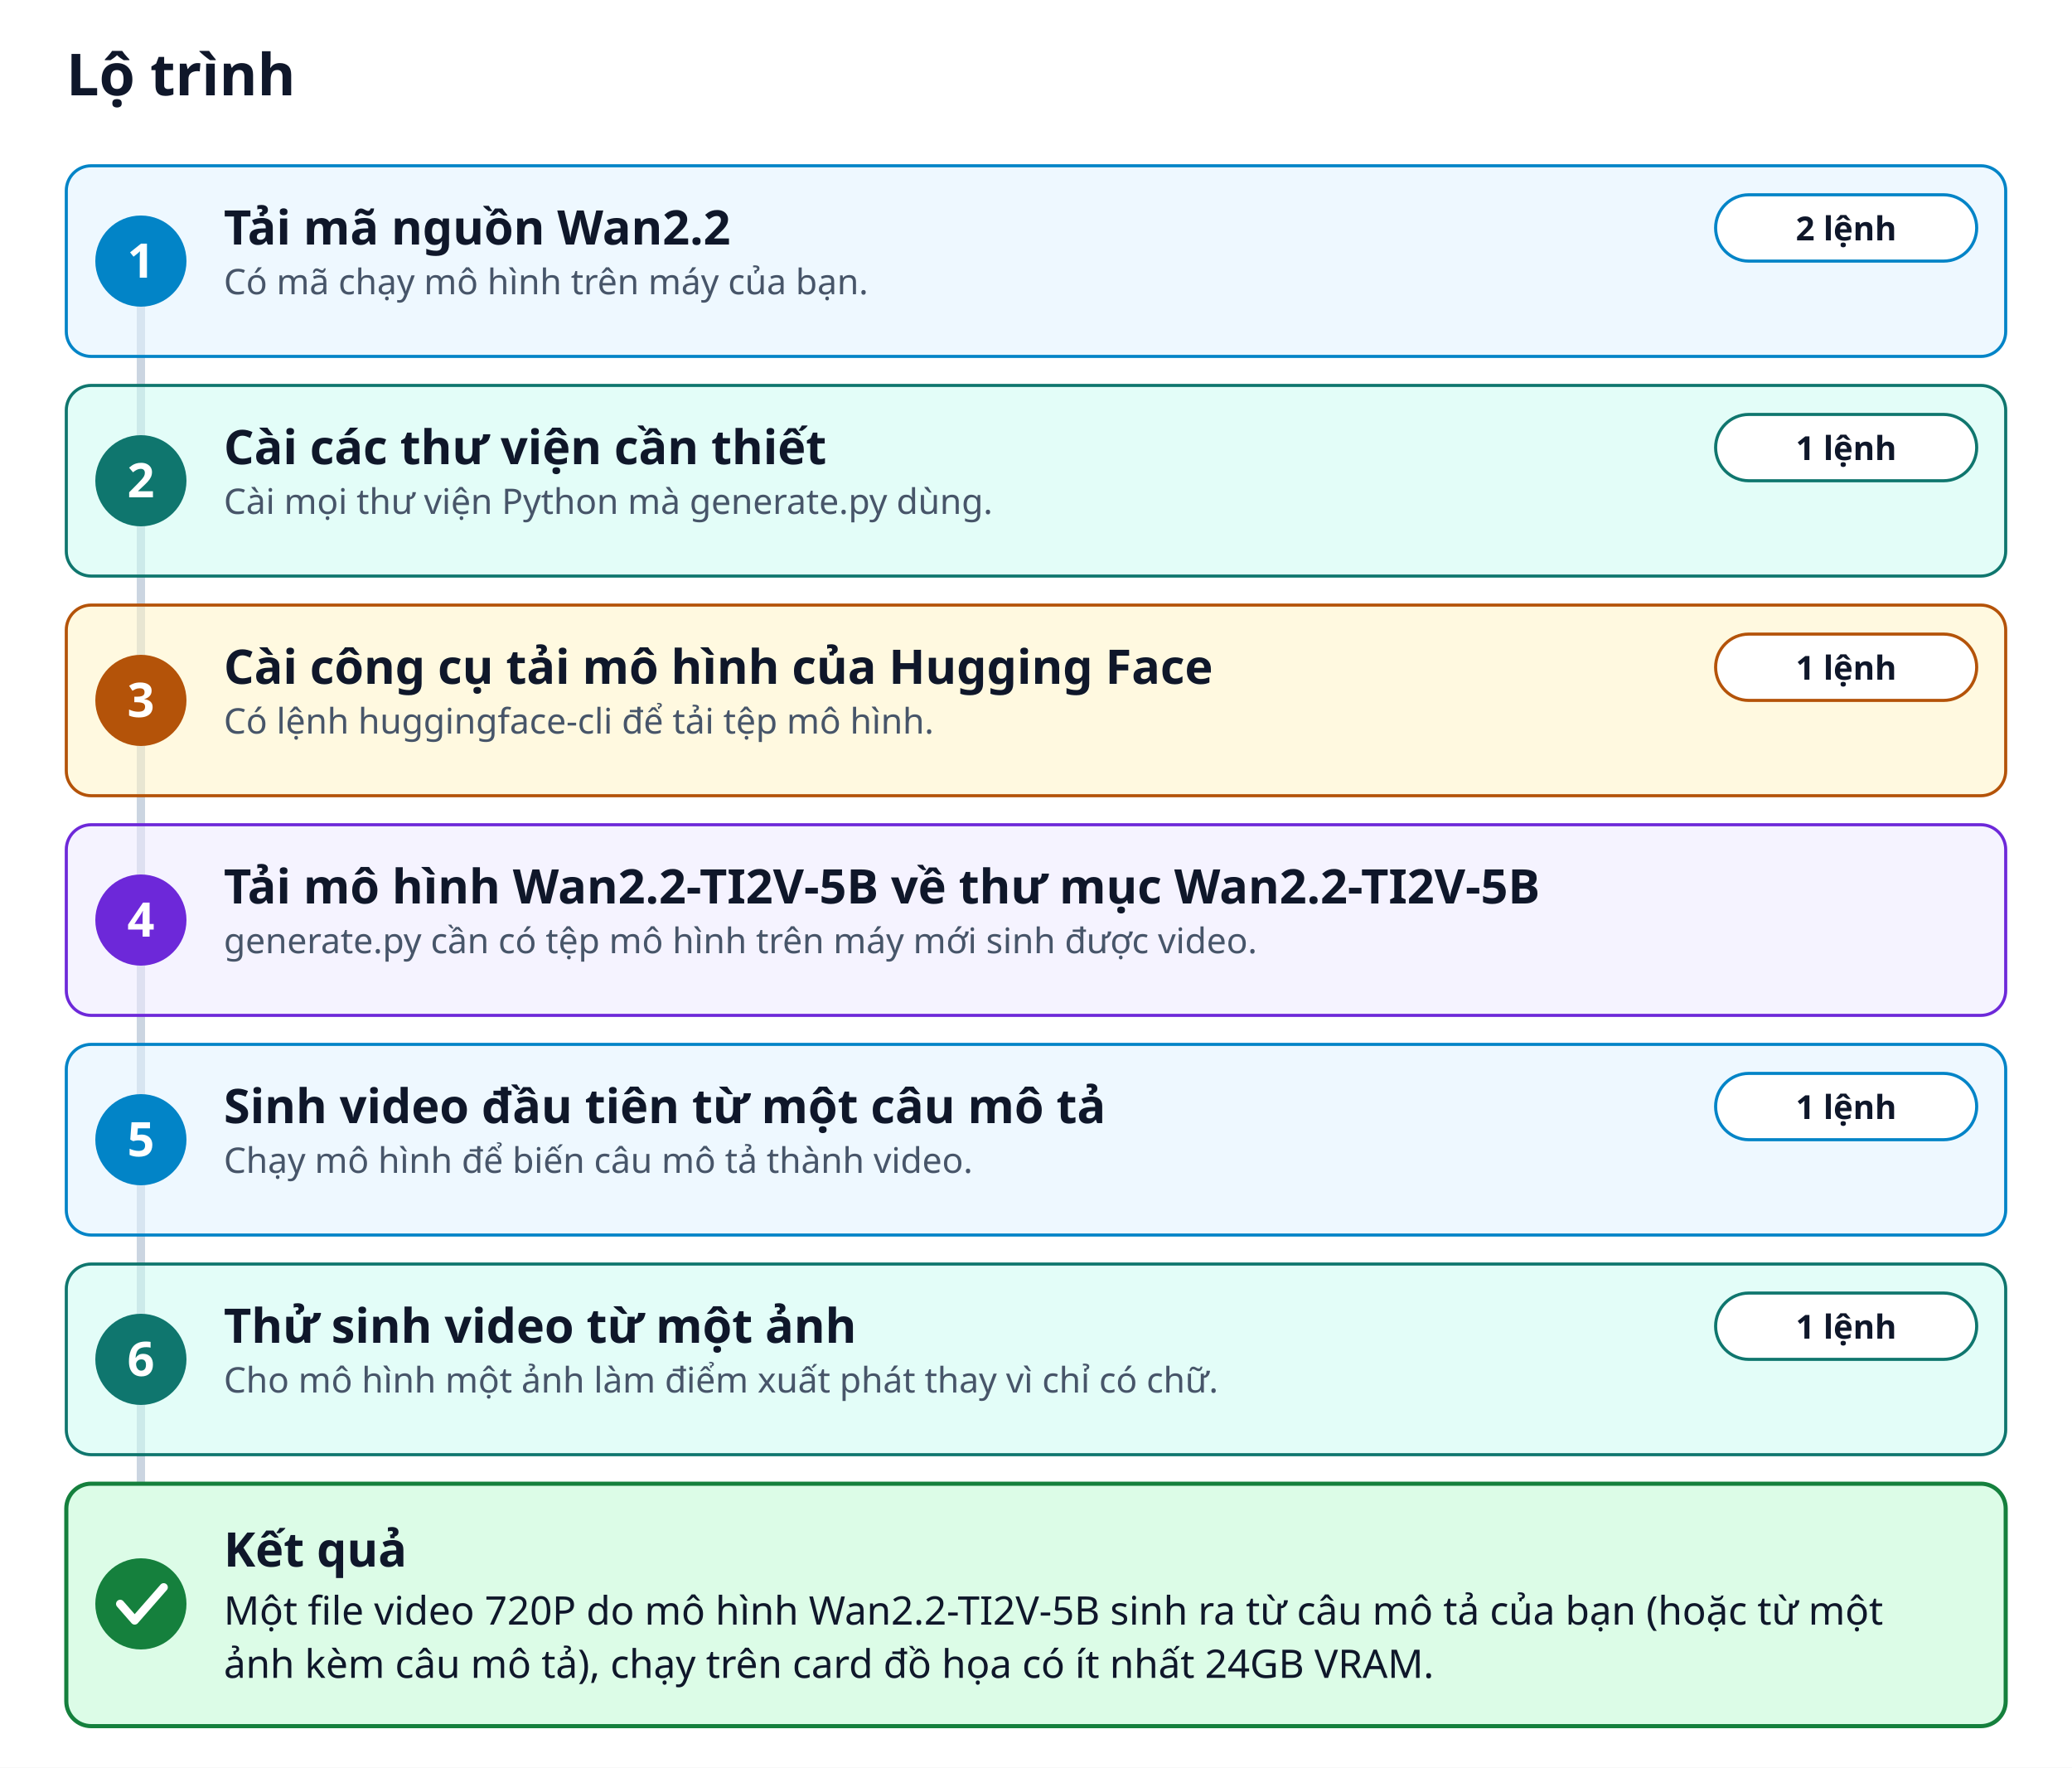
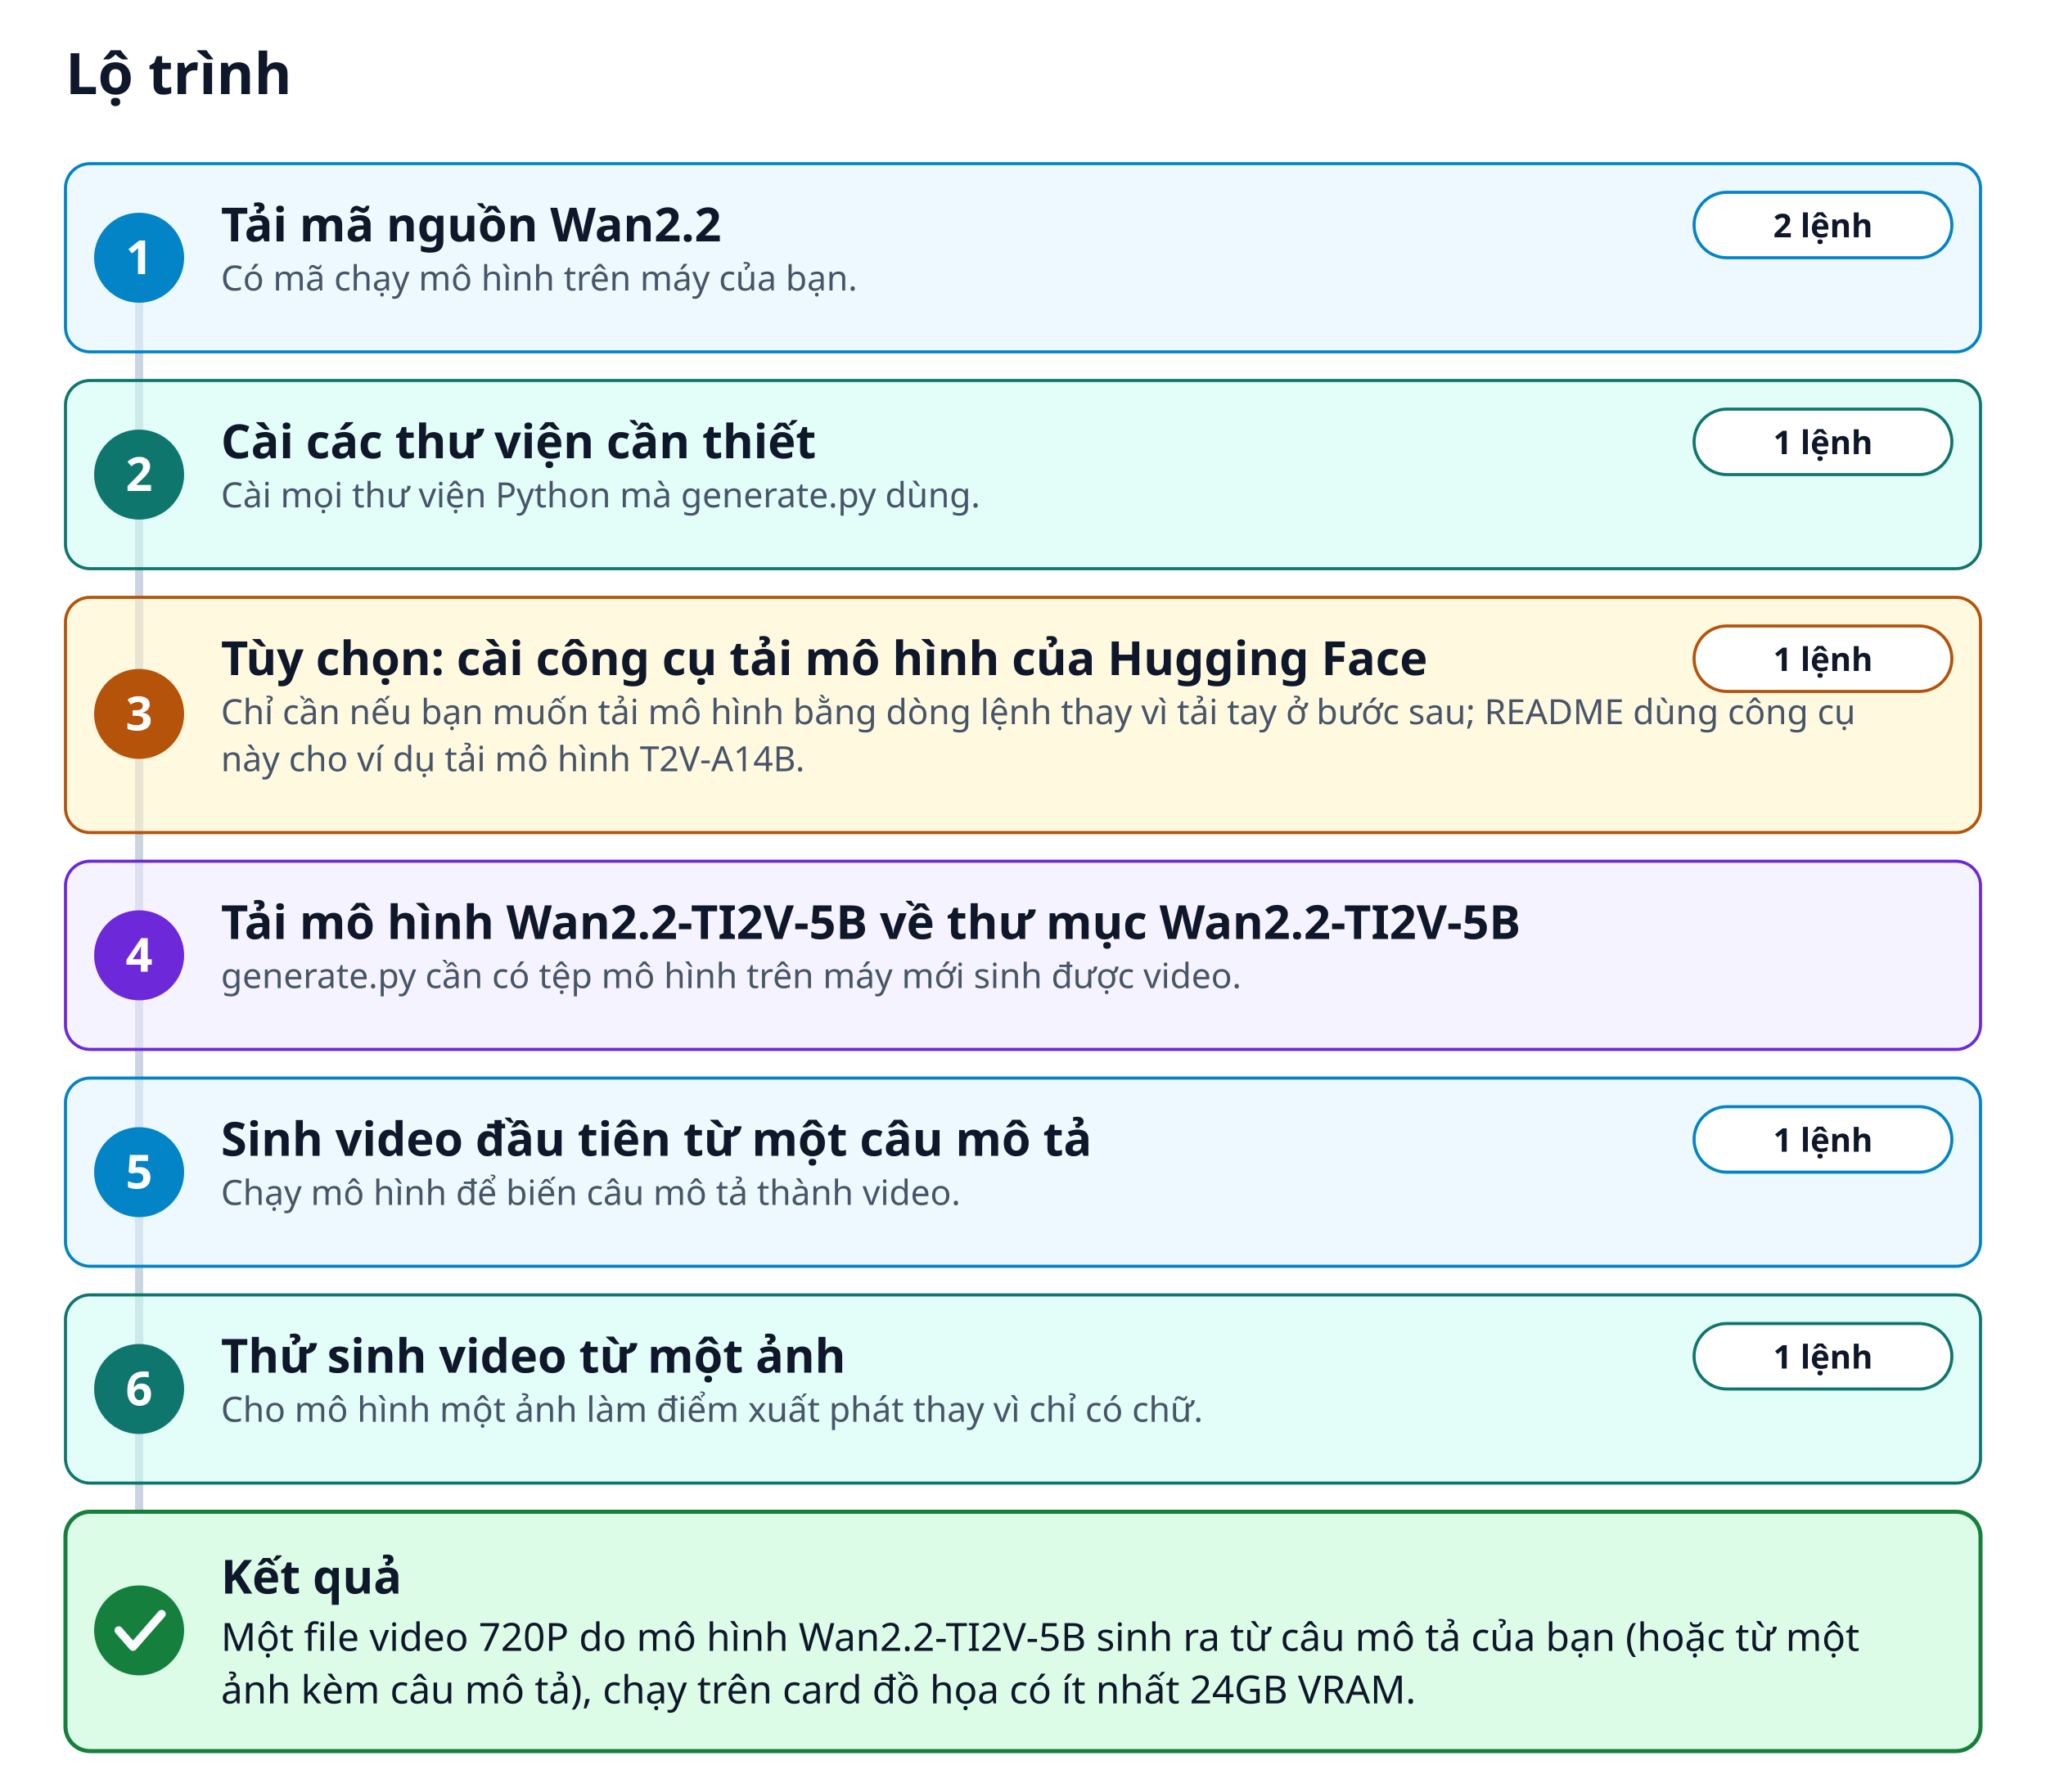
- <svg xmlns="http://www.w3.org/2000/svg" width="1000" height="853" viewBox="0 0 1000 853" role="img" aria-labelledby="t d">
-   <rect width="1000" height="853" fill="#ffffff" />
+ <svg xmlns="http://www.w3.org/2000/svg" width="1000" height="876" viewBox="0 0 1000 876" role="img" aria-labelledby="t d">
+   <rect width="1000" height="876" fill="#ffffff" />
  <text x="32" y="46" font-family="system-ui,-apple-system,'Segoe UI','Noto Sans','Noto Sans CJK JP',sans-serif" font-size="28" font-weight="700" fill="#0f172a" text-anchor="start">
    <tspan x="32" dy="0">Lộ trình</tspan>
  </text>
-   <line x1="68" y1="126" x2="68" y2="746" stroke="#cbd5e1" stroke-width="4" />
+   <line x1="68" y1="126" x2="68" y2="769" stroke="#cbd5e1" stroke-width="4" />
  <rect x="32" y="80" width="936" height="92" rx="12" ry="12" fill="#e0f2fe" fill-opacity="0.55" stroke="#0284c7" stroke-width="1.5" />
  <circle cx="68" cy="126" r="22" fill="#0284c7" />
  <text x="68" y="134" font-family="system-ui,-apple-system,'Segoe UI','Noto Sans','Noto Sans CJK JP',sans-serif" font-size="23" font-weight="800" fill="#ffffff" text-anchor="middle">
    <tspan x="68" dy="0">1</tspan>
  </text>
  <text x="108" y="118" font-family="system-ui,-apple-system,'Segoe UI','Noto Sans','Noto Sans CJK JP',sans-serif" font-size="23" font-weight="700" fill="#0f172a" text-anchor="start">
    <tspan x="108" dy="0">Tải mã nguồn Wan2.2</tspan>
  </text>
  <text x="108" y="142" font-family="system-ui,-apple-system,'Segoe UI','Noto Sans','Noto Sans CJK JP',sans-serif" font-size="17" font-weight="400" fill="#475569" text-anchor="start">
    <tspan x="108" dy="0">Có mã chạy mô hình trên máy của bạn.</tspan>
  </text>
  <rect x="828" y="94" width="126" height="32" rx="16" ry="16" fill="#ffffff" stroke="#0284c7" stroke-width="1.5" />
  <text x="891" y="116" font-family="system-ui,-apple-system,'Segoe UI','Noto Sans','Noto Sans CJK JP',sans-serif" font-size="16" font-weight="600" fill="#0f172a" text-anchor="middle">
    <tspan x="891" dy="0">2 lệnh</tspan>
  </text>
  <rect x="32" y="186" width="936" height="92" rx="12" ry="12" fill="#ccfbf1" fill-opacity="0.55" stroke="#0f766e" stroke-width="1.5" />
  <circle cx="68" cy="232" r="22" fill="#0f766e" />
  <text x="68" y="240" font-family="system-ui,-apple-system,'Segoe UI','Noto Sans','Noto Sans CJK JP',sans-serif" font-size="23" font-weight="800" fill="#ffffff" text-anchor="middle">
    <tspan x="68" dy="0">2</tspan>
  </text>
  <text x="108" y="224" font-family="system-ui,-apple-system,'Segoe UI','Noto Sans','Noto Sans CJK JP',sans-serif" font-size="23" font-weight="700" fill="#0f172a" text-anchor="start">
    <tspan x="108" dy="0">Cài các thư viện cần thiết</tspan>
  </text>
  <text x="108" y="248" font-family="system-ui,-apple-system,'Segoe UI','Noto Sans','Noto Sans CJK JP',sans-serif" font-size="17" font-weight="400" fill="#475569" text-anchor="start">
    <tspan x="108" dy="0">Cài mọi thư viện Python mà generate.py dùng.</tspan>
  </text>
  <rect x="828" y="200" width="126" height="32" rx="16" ry="16" fill="#ffffff" stroke="#0f766e" stroke-width="1.5" />
  <text x="891" y="222" font-family="system-ui,-apple-system,'Segoe UI','Noto Sans','Noto Sans CJK JP',sans-serif" font-size="16" font-weight="600" fill="#0f172a" text-anchor="middle">
    <tspan x="891" dy="0">1 lệnh</tspan>
  </text>
-   <rect x="32" y="292" width="936" height="92" rx="12" ry="12" fill="#fef3c7" fill-opacity="0.55" stroke="#b45309" stroke-width="1.5" />
-   <circle cx="68" cy="338" r="22" fill="#b45309" />
-   <text x="68" y="346" font-family="system-ui,-apple-system,'Segoe UI','Noto Sans','Noto Sans CJK JP',sans-serif" font-size="23" font-weight="800" fill="#ffffff" text-anchor="middle">
+   <rect x="32" y="292" width="936" height="115" rx="12" ry="12" fill="#fef3c7" fill-opacity="0.55" stroke="#b45309" stroke-width="1.5" />
+   <circle cx="68" cy="349" r="22" fill="#b45309" />
+   <text x="68" y="357" font-family="system-ui,-apple-system,'Segoe UI','Noto Sans','Noto Sans CJK JP',sans-serif" font-size="23" font-weight="800" fill="#ffffff" text-anchor="middle">
    <tspan x="68" dy="0">3</tspan>
  </text>
  <text x="108" y="330" font-family="system-ui,-apple-system,'Segoe UI','Noto Sans','Noto Sans CJK JP',sans-serif" font-size="23" font-weight="700" fill="#0f172a" text-anchor="start">
-     <tspan x="108" dy="0">Cài công cụ tải mô hình của Hugging Face</tspan>
+     <tspan x="108" dy="0">Tùy chọn: cài công cụ tải mô hình của Hugging Face</tspan>
  </text>
  <text x="108" y="354" font-family="system-ui,-apple-system,'Segoe UI','Noto Sans','Noto Sans CJK JP',sans-serif" font-size="17" font-weight="400" fill="#475569" text-anchor="start">
-     <tspan x="108" dy="0">Có lệnh huggingface-cli để tải tệp mô hình.</tspan>
+     <tspan x="108" dy="0">Chỉ cần nếu bạn muốn tải mô hình bằng dòng lệnh thay vì tải tay ở bước sau; README dùng công cụ</tspan>
+     <tspan x="108" dy="23.0">này cho ví dụ tải mô hình T2V-A14B.</tspan>
  </text>
  <rect x="828" y="306" width="126" height="32" rx="16" ry="16" fill="#ffffff" stroke="#b45309" stroke-width="1.5" />
  <text x="891" y="328" font-family="system-ui,-apple-system,'Segoe UI','Noto Sans','Noto Sans CJK JP',sans-serif" font-size="16" font-weight="600" fill="#0f172a" text-anchor="middle">
    <tspan x="891" dy="0">1 lệnh</tspan>
  </text>
-   <rect x="32" y="398" width="936" height="92" rx="12" ry="12" fill="#ede9fe" fill-opacity="0.55" stroke="#6d28d9" stroke-width="1.5" />
-   <circle cx="68" cy="444" r="22" fill="#6d28d9" />
-   <text x="68" y="452" font-family="system-ui,-apple-system,'Segoe UI','Noto Sans','Noto Sans CJK JP',sans-serif" font-size="23" font-weight="800" fill="#ffffff" text-anchor="middle">
+   <rect x="32" y="421" width="936" height="92" rx="12" ry="12" fill="#ede9fe" fill-opacity="0.55" stroke="#6d28d9" stroke-width="1.5" />
+   <circle cx="68" cy="467" r="22" fill="#6d28d9" />
+   <text x="68" y="475" font-family="system-ui,-apple-system,'Segoe UI','Noto Sans','Noto Sans CJK JP',sans-serif" font-size="23" font-weight="800" fill="#ffffff" text-anchor="middle">
    <tspan x="68" dy="0">4</tspan>
  </text>
-   <text x="108" y="436" font-family="system-ui,-apple-system,'Segoe UI','Noto Sans','Noto Sans CJK JP',sans-serif" font-size="23" font-weight="700" fill="#0f172a" text-anchor="start">
+   <text x="108" y="459" font-family="system-ui,-apple-system,'Segoe UI','Noto Sans','Noto Sans CJK JP',sans-serif" font-size="23" font-weight="700" fill="#0f172a" text-anchor="start">
    <tspan x="108" dy="0">Tải mô hình Wan2.2-TI2V-5B về thư mục Wan2.2-TI2V-5B</tspan>
  </text>
-   <text x="108" y="460" font-family="system-ui,-apple-system,'Segoe UI','Noto Sans','Noto Sans CJK JP',sans-serif" font-size="17" font-weight="400" fill="#475569" text-anchor="start">
+   <text x="108" y="483" font-family="system-ui,-apple-system,'Segoe UI','Noto Sans','Noto Sans CJK JP',sans-serif" font-size="17" font-weight="400" fill="#475569" text-anchor="start">
    <tspan x="108" dy="0">generate.py cần có tệp mô hình trên máy mới sinh được video.</tspan>
  </text>
-   <rect x="32" y="504" width="936" height="92" rx="12" ry="12" fill="#e0f2fe" fill-opacity="0.55" stroke="#0284c7" stroke-width="1.5" />
-   <circle cx="68" cy="550" r="22" fill="#0284c7" />
-   <text x="68" y="558" font-family="system-ui,-apple-system,'Segoe UI','Noto Sans','Noto Sans CJK JP',sans-serif" font-size="23" font-weight="800" fill="#ffffff" text-anchor="middle">
+   <rect x="32" y="527" width="936" height="92" rx="12" ry="12" fill="#e0f2fe" fill-opacity="0.55" stroke="#0284c7" stroke-width="1.5" />
+   <circle cx="68" cy="573" r="22" fill="#0284c7" />
+   <text x="68" y="581" font-family="system-ui,-apple-system,'Segoe UI','Noto Sans','Noto Sans CJK JP',sans-serif" font-size="23" font-weight="800" fill="#ffffff" text-anchor="middle">
    <tspan x="68" dy="0">5</tspan>
  </text>
-   <text x="108" y="542" font-family="system-ui,-apple-system,'Segoe UI','Noto Sans','Noto Sans CJK JP',sans-serif" font-size="23" font-weight="700" fill="#0f172a" text-anchor="start">
+   <text x="108" y="565" font-family="system-ui,-apple-system,'Segoe UI','Noto Sans','Noto Sans CJK JP',sans-serif" font-size="23" font-weight="700" fill="#0f172a" text-anchor="start">
    <tspan x="108" dy="0">Sinh video đầu tiên từ một câu mô tả</tspan>
  </text>
-   <text x="108" y="566" font-family="system-ui,-apple-system,'Segoe UI','Noto Sans','Noto Sans CJK JP',sans-serif" font-size="17" font-weight="400" fill="#475569" text-anchor="start">
+   <text x="108" y="589" font-family="system-ui,-apple-system,'Segoe UI','Noto Sans','Noto Sans CJK JP',sans-serif" font-size="17" font-weight="400" fill="#475569" text-anchor="start">
    <tspan x="108" dy="0">Chạy mô hình để biến câu mô tả thành video.</tspan>
  </text>
-   <rect x="828" y="518" width="126" height="32" rx="16" ry="16" fill="#ffffff" stroke="#0284c7" stroke-width="1.5" />
-   <text x="891" y="540" font-family="system-ui,-apple-system,'Segoe UI','Noto Sans','Noto Sans CJK JP',sans-serif" font-size="16" font-weight="600" fill="#0f172a" text-anchor="middle">
+   <rect x="828" y="541" width="126" height="32" rx="16" ry="16" fill="#ffffff" stroke="#0284c7" stroke-width="1.5" />
+   <text x="891" y="563" font-family="system-ui,-apple-system,'Segoe UI','Noto Sans','Noto Sans CJK JP',sans-serif" font-size="16" font-weight="600" fill="#0f172a" text-anchor="middle">
    <tspan x="891" dy="0">1 lệnh</tspan>
  </text>
-   <rect x="32" y="610" width="936" height="92" rx="12" ry="12" fill="#ccfbf1" fill-opacity="0.55" stroke="#0f766e" stroke-width="1.5" />
-   <circle cx="68" cy="656" r="22" fill="#0f766e" />
-   <text x="68" y="664" font-family="system-ui,-apple-system,'Segoe UI','Noto Sans','Noto Sans CJK JP',sans-serif" font-size="23" font-weight="800" fill="#ffffff" text-anchor="middle">
+   <rect x="32" y="633" width="936" height="92" rx="12" ry="12" fill="#ccfbf1" fill-opacity="0.55" stroke="#0f766e" stroke-width="1.5" />
+   <circle cx="68" cy="679" r="22" fill="#0f766e" />
+   <text x="68" y="687" font-family="system-ui,-apple-system,'Segoe UI','Noto Sans','Noto Sans CJK JP',sans-serif" font-size="23" font-weight="800" fill="#ffffff" text-anchor="middle">
    <tspan x="68" dy="0">6</tspan>
  </text>
-   <text x="108" y="648" font-family="system-ui,-apple-system,'Segoe UI','Noto Sans','Noto Sans CJK JP',sans-serif" font-size="23" font-weight="700" fill="#0f172a" text-anchor="start">
+   <text x="108" y="671" font-family="system-ui,-apple-system,'Segoe UI','Noto Sans','Noto Sans CJK JP',sans-serif" font-size="23" font-weight="700" fill="#0f172a" text-anchor="start">
    <tspan x="108" dy="0">Thử sinh video từ một ảnh</tspan>
  </text>
-   <text x="108" y="672" font-family="system-ui,-apple-system,'Segoe UI','Noto Sans','Noto Sans CJK JP',sans-serif" font-size="17" font-weight="400" fill="#475569" text-anchor="start">
+   <text x="108" y="695" font-family="system-ui,-apple-system,'Segoe UI','Noto Sans','Noto Sans CJK JP',sans-serif" font-size="17" font-weight="400" fill="#475569" text-anchor="start">
    <tspan x="108" dy="0">Cho mô hình một ảnh làm điểm xuất phát thay vì chỉ có chữ.</tspan>
  </text>
-   <rect x="828" y="624" width="126" height="32" rx="16" ry="16" fill="#ffffff" stroke="#0f766e" stroke-width="1.5" />
-   <text x="891" y="646" font-family="system-ui,-apple-system,'Segoe UI','Noto Sans','Noto Sans CJK JP',sans-serif" font-size="16" font-weight="600" fill="#0f172a" text-anchor="middle">
+   <rect x="828" y="647" width="126" height="32" rx="16" ry="16" fill="#ffffff" stroke="#0f766e" stroke-width="1.5" />
+   <text x="891" y="669" font-family="system-ui,-apple-system,'Segoe UI','Noto Sans','Noto Sans CJK JP',sans-serif" font-size="16" font-weight="600" fill="#0f172a" text-anchor="middle">
    <tspan x="891" dy="0">1 lệnh</tspan>
  </text>
-   <rect x="32" y="716" width="936" height="117" rx="12" ry="12" fill="#dcfce7" stroke="#15803d" stroke-width="2" />
-   <circle cx="68" cy="774" r="22" fill="#15803d" />
-   <path d="M58 774 L65 782 L79 766" fill="none" stroke="#ffffff" stroke-width="4" stroke-linecap="round" stroke-linejoin="round" />
-   <text x="108" y="756" font-family="system-ui,-apple-system,'Segoe UI','Noto Sans','Noto Sans CJK JP',sans-serif" font-size="23" font-weight="700" fill="#0f172a" text-anchor="start">
+   <rect x="32" y="739" width="936" height="117" rx="12" ry="12" fill="#dcfce7" stroke="#15803d" stroke-width="2" />
+   <circle cx="68" cy="797" r="22" fill="#15803d" />
+   <path d="M58 797 L65 805 L79 789" fill="none" stroke="#ffffff" stroke-width="4" stroke-linecap="round" stroke-linejoin="round" />
+   <text x="108" y="779" font-family="system-ui,-apple-system,'Segoe UI','Noto Sans','Noto Sans CJK JP',sans-serif" font-size="23" font-weight="700" fill="#0f172a" text-anchor="start">
    <tspan x="108" dy="0">Kết quả</tspan>
  </text>
-   <text x="108" y="784" font-family="system-ui,-apple-system,'Segoe UI','Noto Sans','Noto Sans CJK JP',sans-serif" font-size="19" font-weight="400" fill="#0f172a" text-anchor="start">
+   <text x="108" y="807" font-family="system-ui,-apple-system,'Segoe UI','Noto Sans','Noto Sans CJK JP',sans-serif" font-size="19" font-weight="400" fill="#0f172a" text-anchor="start">
    <tspan x="108" dy="0">Một file video 720P do mô hình Wan2.2-TI2V-5B sinh ra từ câu mô tả của bạn (hoặc từ một</tspan>
    <tspan x="108" dy="25.7">ảnh kèm câu mô tả), chạy trên card đồ họa có ít nhất 24GB VRAM.</tspan>
  </text>
</svg>
